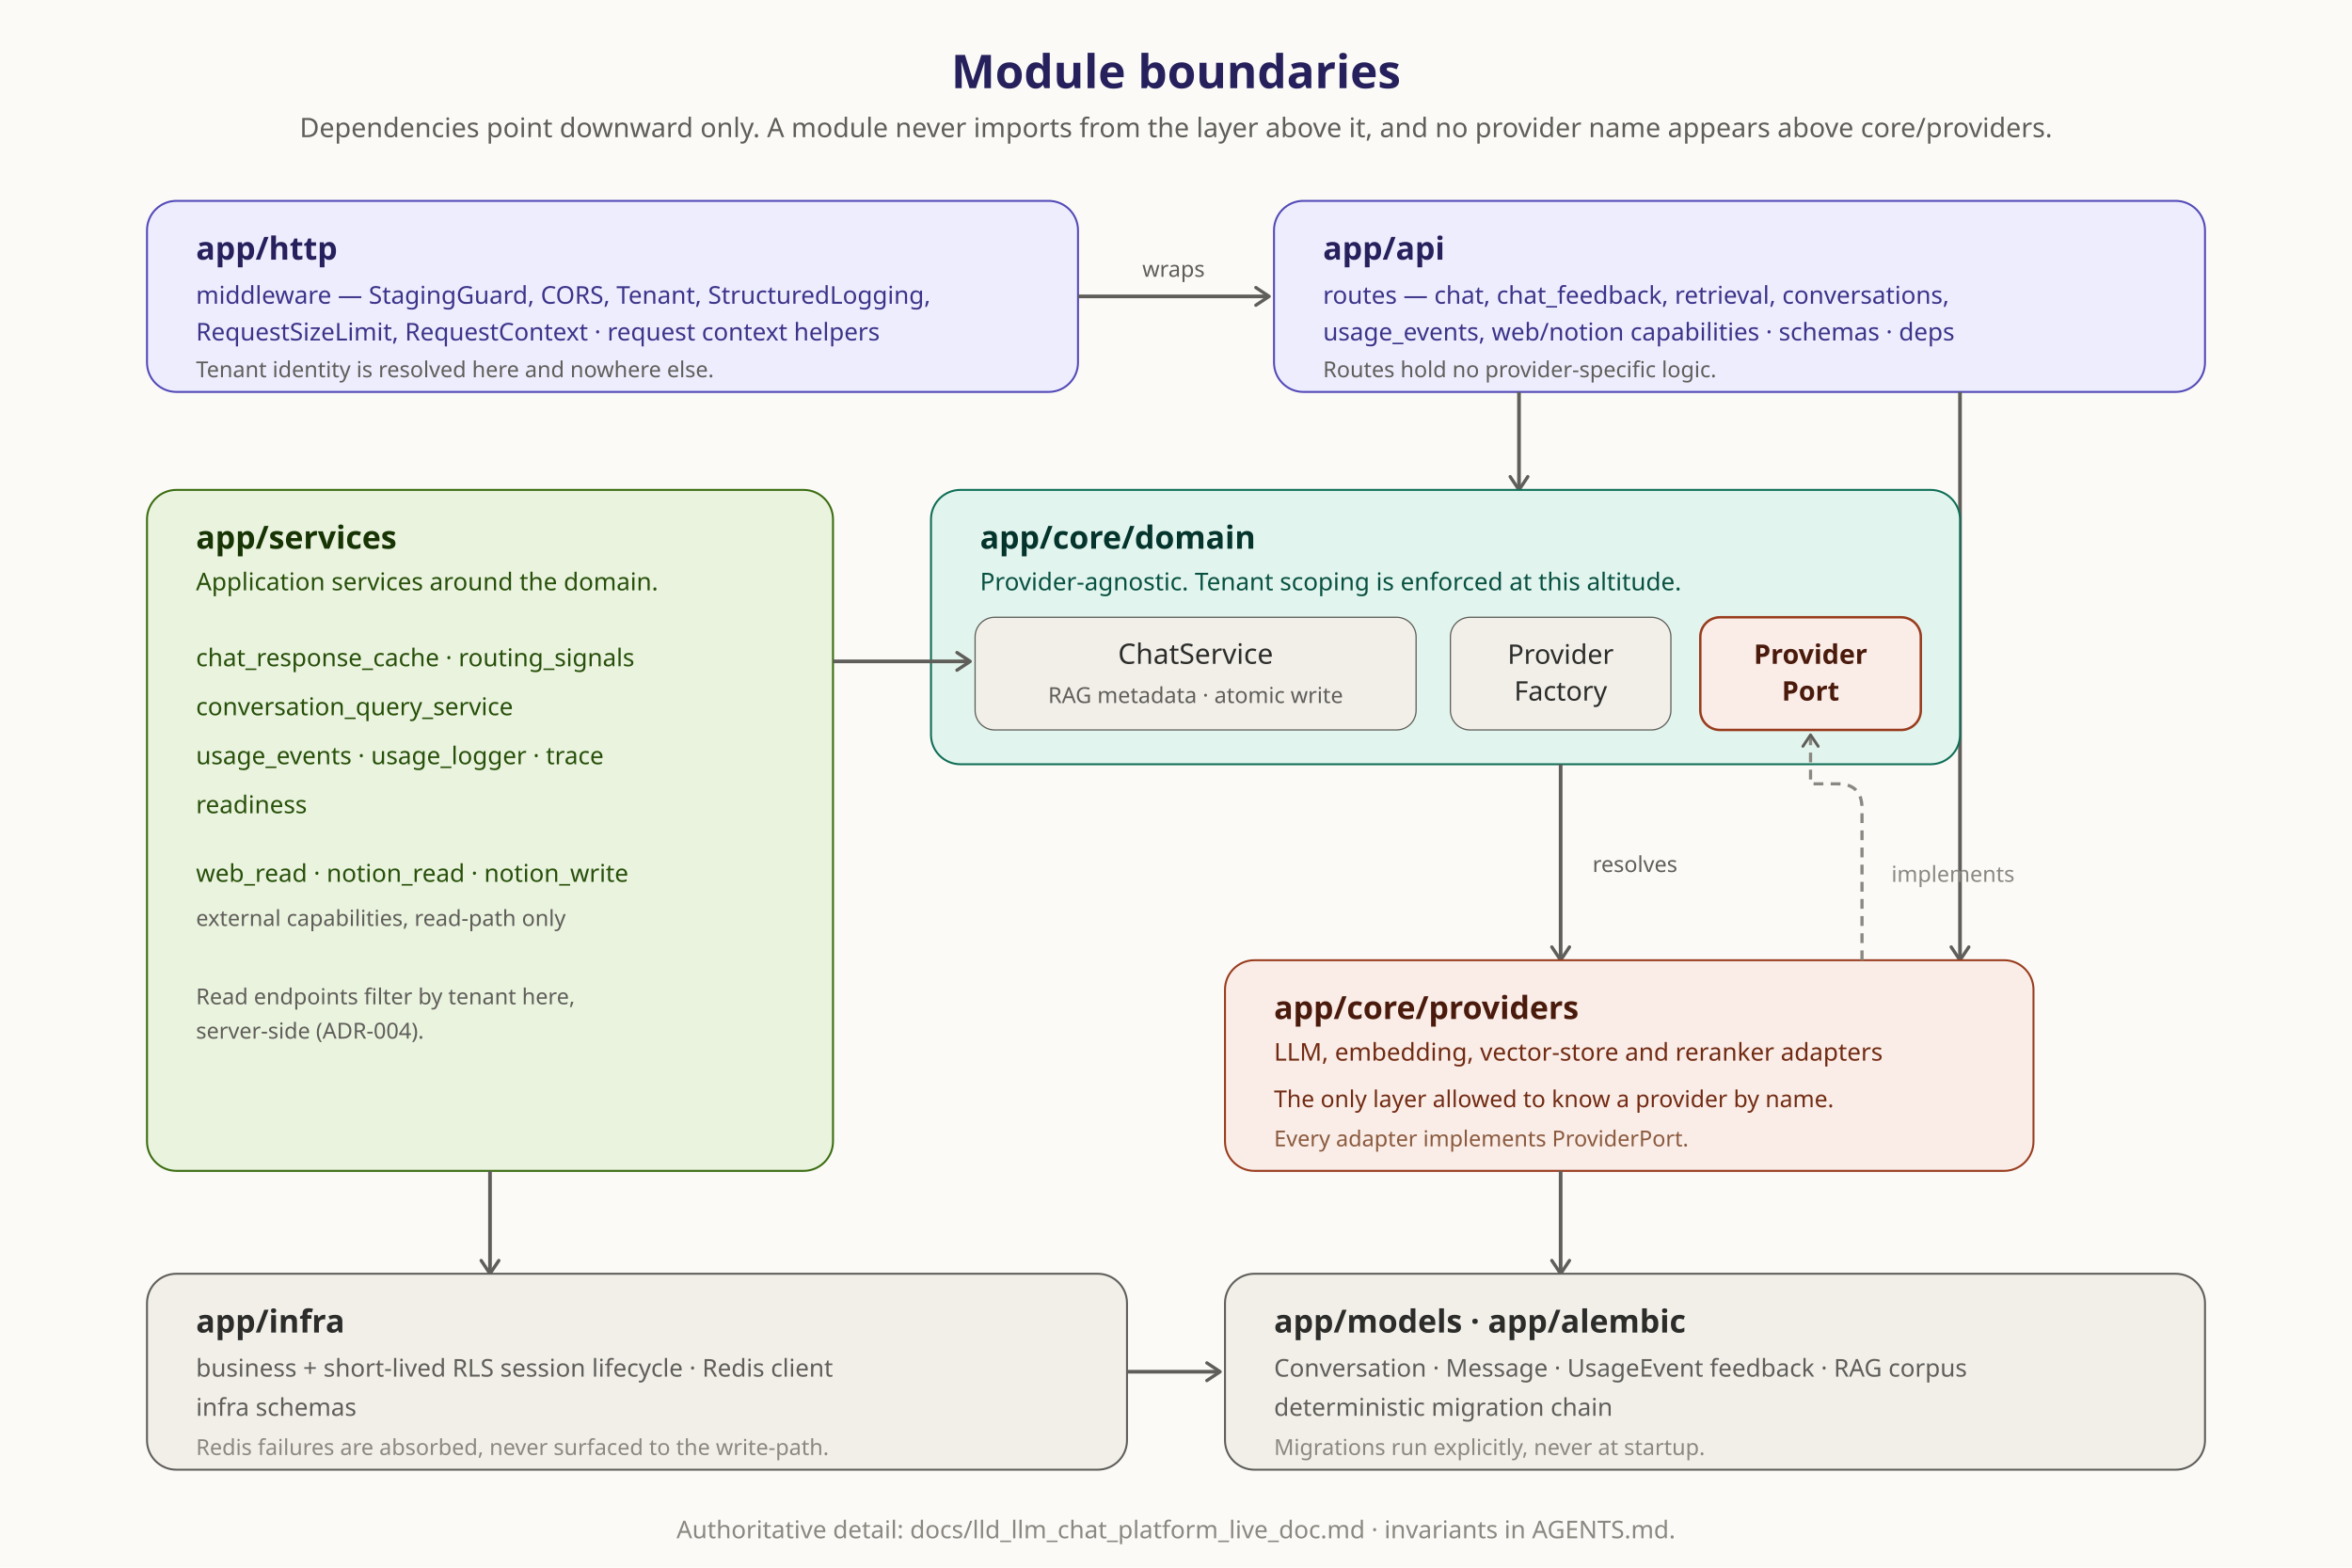
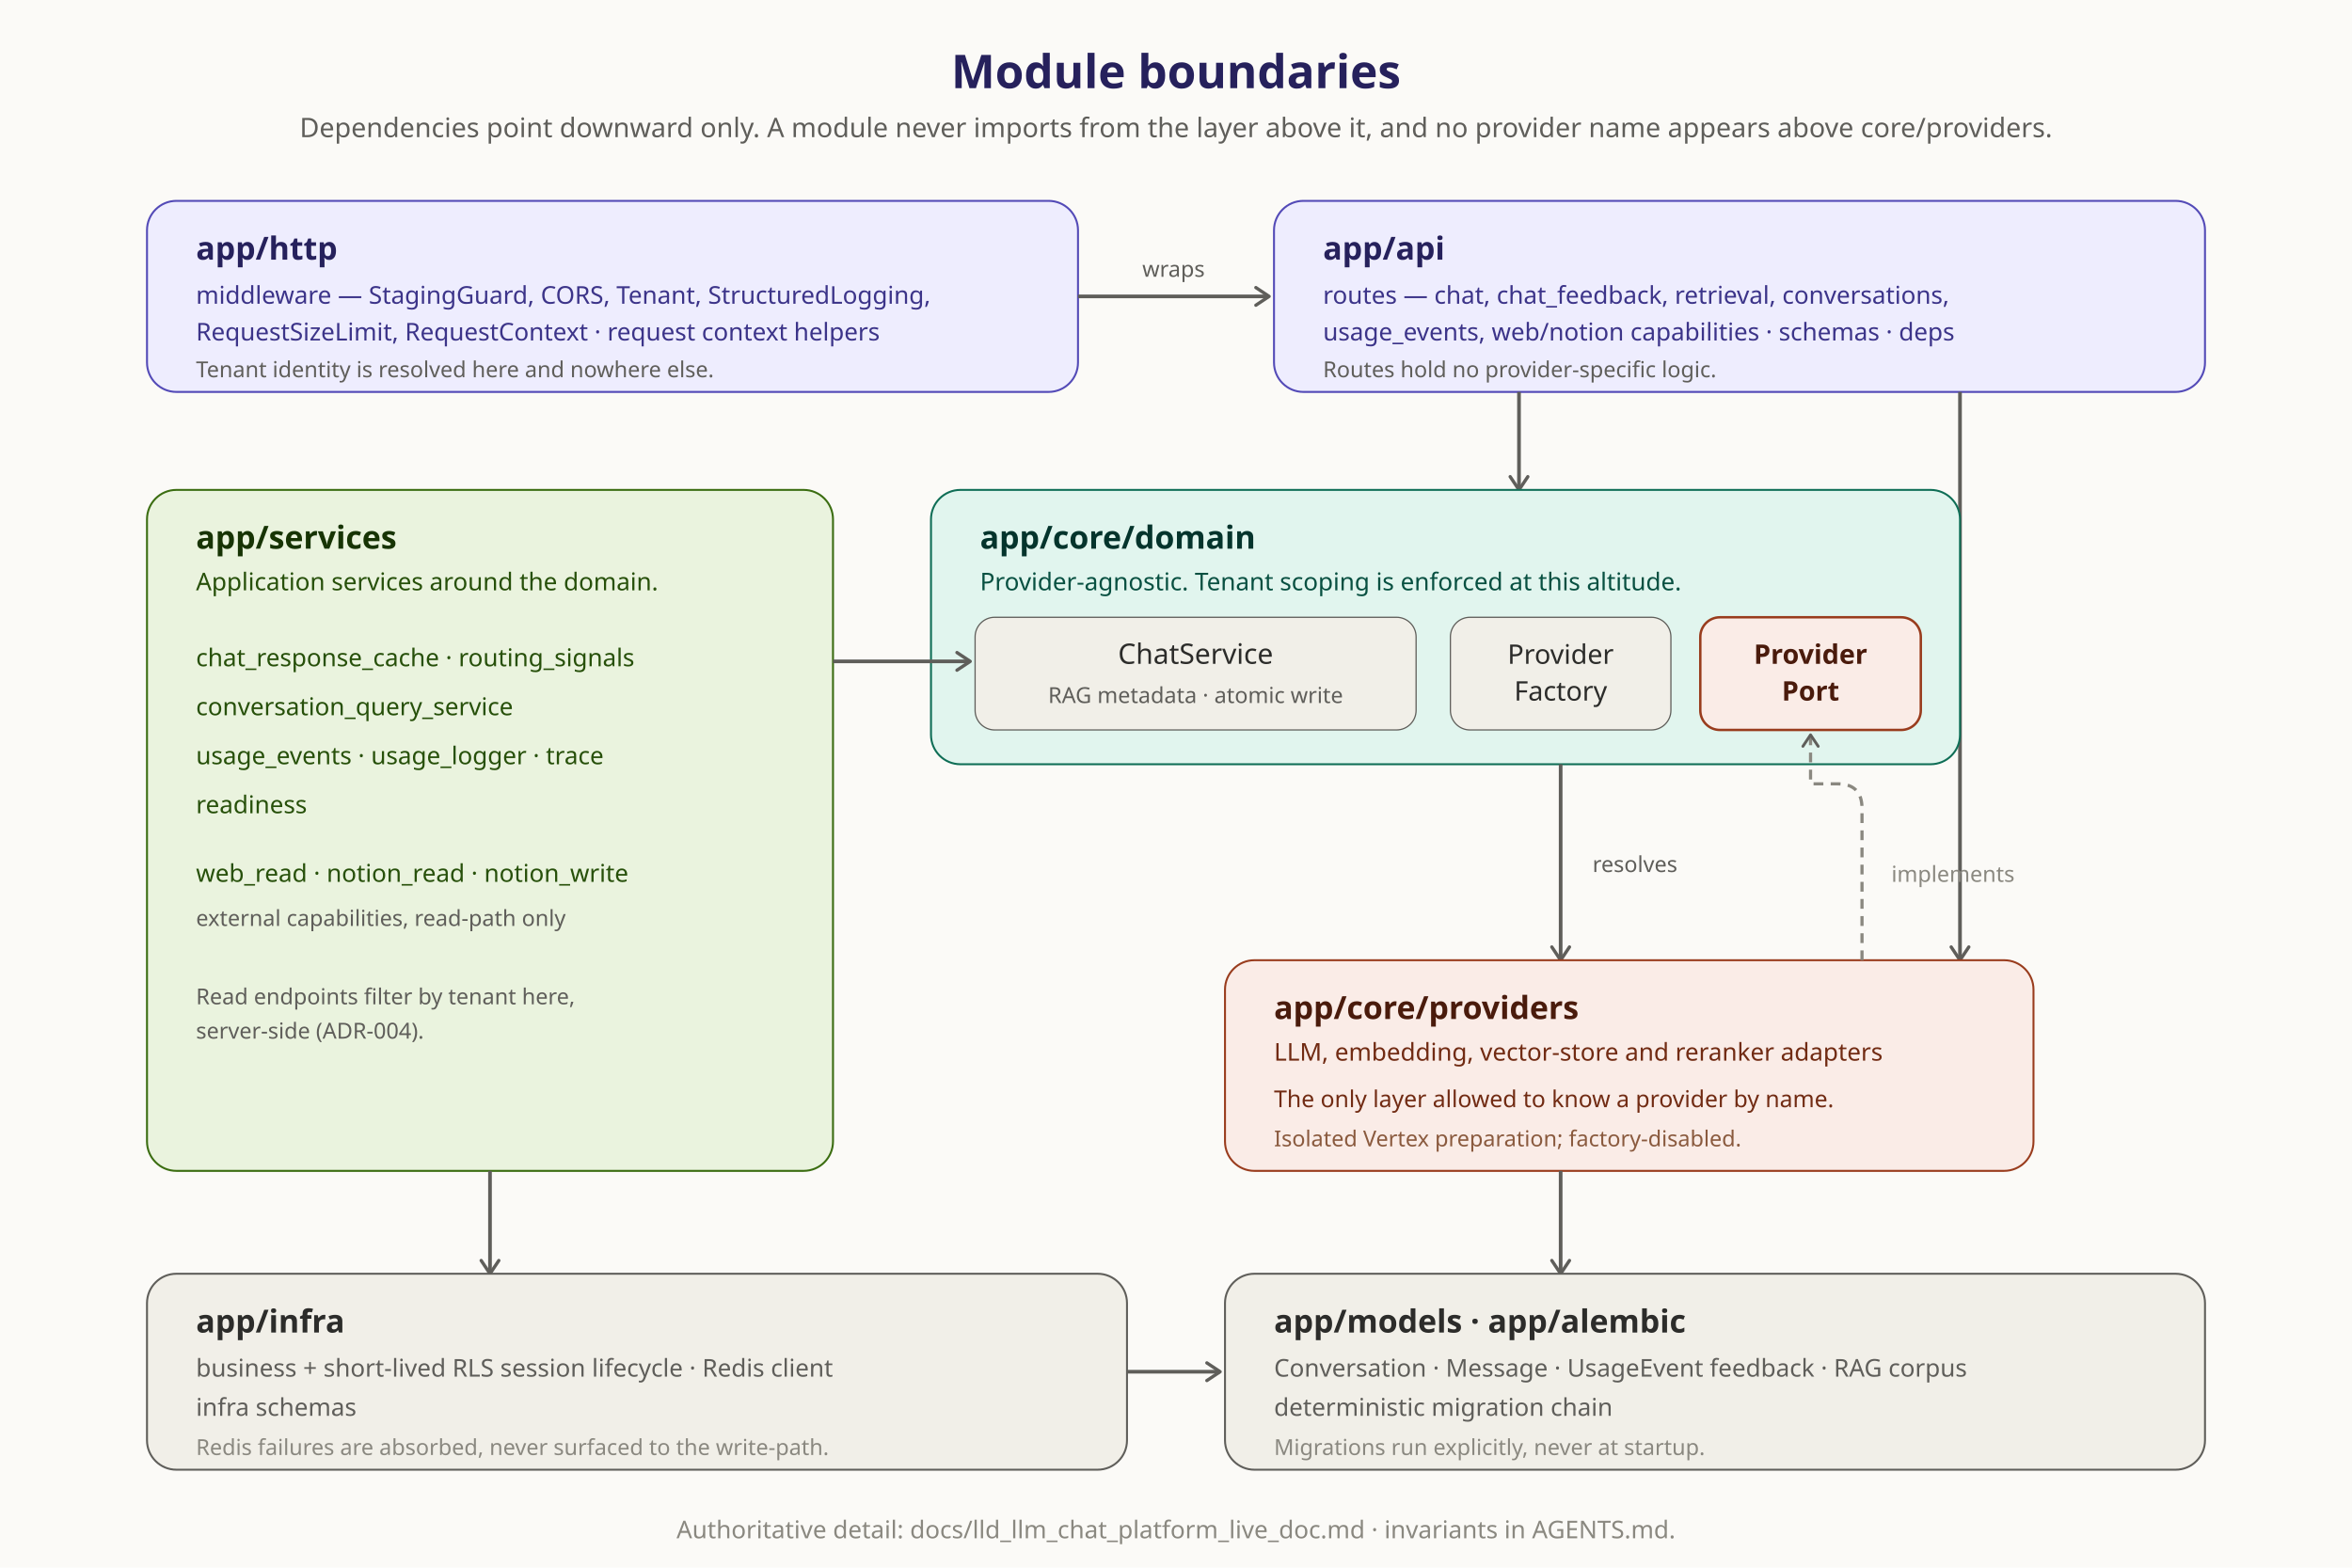
<svg xmlns="http://www.w3.org/2000/svg" width="960" height="640" viewBox="0 0 960 640" role="img">
  <defs>
    <marker id="arrow" viewBox="0 0 10 10" refX="8" refY="5" markerWidth="6" markerHeight="6" orient="auto-start-reverse">
      <path d="M2 1L8 5L2 9" fill="none" stroke="#5F5E5A" stroke-width="1.5" stroke-linecap="round" stroke-linejoin="round" />
    </marker>
  </defs>
  <rect width="960" height="640" fill="#FBFAF7" />
  <text x="480" y="36" text-anchor="middle" font-family="sans-serif" font-size="19" font-weight="600" fill="#26215C">Module boundaries</text>
  <text x="480" y="56" text-anchor="middle" font-family="sans-serif" font-size="11" fill="#5F5E5A">Dependencies point downward only. A module never imports from the layer above it, and no provider name appears above core/providers.</text>
  <g>
    <rect x="60" y="82" width="380" height="78" rx="12" fill="#EEEDFE" stroke="#534AB7" stroke-width="0.8" />
    <text x="80" y="106" font-family="sans-serif" font-size="13" font-weight="600" fill="#26215C">app/http</text>
    <text x="80" y="124" font-family="sans-serif" font-size="10" fill="#3C3489">middleware — StagingGuard, CORS, Tenant, StructuredLogging,</text>
    <text x="80" y="139" font-family="sans-serif" font-size="10" fill="#3C3489">RequestSizeLimit, RequestContext · request context helpers</text>
    <text x="80" y="154" font-family="sans-serif" font-size="9" fill="#5F5E5A">Tenant identity is resolved here and nowhere else.</text>
  </g>
  <g>
    <rect x="520" y="82" width="380" height="78" rx="12" fill="#EEEDFE" stroke="#534AB7" stroke-width="0.8" />
    <text x="540" y="106" font-family="sans-serif" font-size="13" font-weight="600" fill="#26215C">app/api</text>
    <text x="540" y="124" font-family="sans-serif" font-size="10" fill="#3C3489">routes — chat, chat_feedback, retrieval, conversations,</text>
    <text x="540" y="139" font-family="sans-serif" font-size="10" fill="#3C3489">usage_events, web/notion capabilities · schemas · deps</text>
    <text x="540" y="154" font-family="sans-serif" font-size="9" fill="#5F5E5A">Routes hold no provider-specific logic.</text>
  </g>
  <line x1="440" y1="121" x2="518" y2="121" stroke="#5F5E5A" stroke-width="1.5" marker-end="url(#arrow)" />
  <text x="479" y="113" text-anchor="middle" font-family="sans-serif" font-size="9" fill="#5F5E5A">wraps</text>
  <line x1="620" y1="160" x2="620" y2="200" stroke="#5F5E5A" stroke-width="1.5" marker-end="url(#arrow)" />
  <line x1="800" y1="160" x2="800" y2="392" stroke="#5F5E5A" stroke-width="1.5" marker-end="url(#arrow)" />
  <g>
    <rect x="380" y="200" width="420" height="112" rx="12" fill="#E1F5EE" stroke="#0F6E56" stroke-width="0.8" />
    <text x="400" y="224" font-family="sans-serif" font-size="13" font-weight="600" fill="#04342C">app/core/domain</text>
    <text x="400" y="241" font-family="sans-serif" font-size="10" fill="#085041">Provider-agnostic. Tenant scoping is enforced at this altitude.</text>
  </g>
  <g>
    <rect x="398" y="252" width="180" height="46" rx="8" fill="#F1EFE8" stroke="#5F5E5A" stroke-width="0.5" />
    <text x="488" y="271" text-anchor="middle" font-family="sans-serif" font-size="11.5" font-weight="500" fill="#2C2C2A">ChatService</text>
    <text x="488" y="287" text-anchor="middle" font-family="sans-serif" font-size="9" fill="#5F5E5A">RAG metadata · atomic write</text>
  </g>
  <g>
    <rect x="592" y="252" width="90" height="46" rx="8" fill="#F1EFE8" stroke="#5F5E5A" stroke-width="0.5" />
    <text x="637" y="271" text-anchor="middle" font-family="sans-serif" font-size="11" fill="#2C2C2A">Provider</text>
    <text x="637" y="286" text-anchor="middle" font-family="sans-serif" font-size="11" fill="#2C2C2A">Factory</text>
  </g>
  <g>
    <rect x="694" y="252" width="90" height="46" rx="8" fill="#FAECE7" stroke="#993C1D" stroke-width="1" />
    <text x="739" y="271" text-anchor="middle" font-family="sans-serif" font-size="11" font-weight="600" fill="#4A1B0C">Provider</text>
    <text x="739" y="286" text-anchor="middle" font-family="sans-serif" font-size="11" font-weight="600" fill="#4A1B0C">Port</text>
  </g>
  <line x1="637" y1="312" x2="637" y2="392" stroke="#5F5E5A" stroke-width="1.5" marker-end="url(#arrow)" />
  <text x="650" y="356" font-family="sans-serif" font-size="9" fill="#5F5E5A">resolves</text>
  <g>
    <rect x="500" y="392" width="330" height="86" rx="12" fill="#FAECE7" stroke="#993C1D" stroke-width="0.8" />
    <text x="520" y="416" font-family="sans-serif" font-size="13" font-weight="600" fill="#4A1B0C">app/core/providers</text>
    <text x="520" y="433" font-family="sans-serif" font-size="10" fill="#712B13">LLM, embedding, vector-store and reranker adapters</text>
    <text x="520" y="452" font-family="sans-serif" font-size="9.5" fill="#712B13">The only layer allowed to know a provider by name.</text>
-     <text x="520" y="468" font-family="sans-serif" font-size="9" fill="#8A5A3E">Every adapter implements ProviderPort.</text>
+     <text x="520" y="468" font-family="sans-serif" font-size="9" fill="#8A5A3E">Isolated Vertex preparation; factory-disabled.</text>
  </g>
  <path d="M760 392 L760 330 Q760 320 750 320 L739 320 L739 300" fill="none" stroke="#8A8880" stroke-width="1.3" stroke-dasharray="4 3" marker-end="url(#arrow)" />
  <text x="772" y="360" font-family="sans-serif" font-size="9" fill="#8A8880">implements</text>
  <g>
    <rect x="60" y="200" width="280" height="278" rx="12" fill="#EAF3DE" stroke="#3B6D11" stroke-width="0.8" />
    <text x="80" y="224" font-family="sans-serif" font-size="13" font-weight="600" fill="#173404">app/services</text>
    <text x="80" y="241" font-family="sans-serif" font-size="10" fill="#27500A">Application services around the domain.</text>
    <text x="80" y="272" font-family="sans-serif" font-size="10" fill="#27500A">chat_response_cache · routing_signals</text>
    <text x="80" y="292" font-family="sans-serif" font-size="10" fill="#27500A">conversation_query_service</text>
    <text x="80" y="312" font-family="sans-serif" font-size="10" fill="#27500A">usage_events · usage_logger · trace</text>
    <text x="80" y="332" font-family="sans-serif" font-size="10" fill="#27500A">readiness</text>
    <text x="80" y="360" font-family="sans-serif" font-size="10" fill="#27500A">web_read · notion_read · notion_write</text>
    <text x="80" y="378" font-family="sans-serif" font-size="9" fill="#5F5E5A">external capabilities, read-path only</text>
    <text x="80" y="410" font-family="sans-serif" font-size="9" fill="#5F5E5A">Read endpoints filter by tenant here,</text>
    <text x="80" y="424" font-family="sans-serif" font-size="9" fill="#5F5E5A">server-side (ADR-004).</text>
  </g>
  <line x1="340" y1="270" x2="396" y2="270" stroke="#5F5E5A" stroke-width="1.5" marker-end="url(#arrow)" />
  <line x1="200" y1="478" x2="200" y2="520" stroke="#5F5E5A" stroke-width="1.5" marker-end="url(#arrow)" />
  <line x1="637" y1="478" x2="637" y2="520" stroke="#5F5E5A" stroke-width="1.5" marker-end="url(#arrow)" />
  <g>
    <rect x="60" y="520" width="400" height="80" rx="12" fill="#F1EFE8" stroke="#5F5E5A" stroke-width="0.8" />
    <text x="80" y="544" font-family="sans-serif" font-size="13" font-weight="600" fill="#2C2C2A">app/infra</text>
    <text x="80" y="562" font-family="sans-serif" font-size="10" fill="#5F5E5A">business + short-lived RLS session lifecycle · Redis client</text>
    <text x="80" y="578" font-family="sans-serif" font-size="10" fill="#5F5E5A">infra schemas</text>
    <text x="80" y="594" font-family="sans-serif" font-size="9" fill="#8A8880">Redis failures are absorbed, never surfaced to the write-path.</text>
  </g>
  <g>
    <rect x="500" y="520" width="400" height="80" rx="12" fill="#F1EFE8" stroke="#5F5E5A" stroke-width="0.8" />
    <text x="520" y="544" font-family="sans-serif" font-size="13" font-weight="600" fill="#2C2C2A">app/models · app/alembic</text>
    <text x="520" y="562" font-family="sans-serif" font-size="10" fill="#5F5E5A">Conversation · Message · UsageEvent feedback · RAG corpus</text>
    <text x="520" y="578" font-family="sans-serif" font-size="10" fill="#5F5E5A">deterministic migration chain</text>
    <text x="520" y="594" font-family="sans-serif" font-size="9" fill="#8A8880">Migrations run explicitly, never at startup.</text>
  </g>
  <line x1="460" y1="560" x2="498" y2="560" stroke="#5F5E5A" stroke-width="1.5" marker-end="url(#arrow)" />
  <text x="480" y="628" text-anchor="middle" font-family="sans-serif" font-size="10" fill="#8A8880">Authoritative detail: docs/lld_llm_chat_platform_live_doc.md · invariants in AGENTS.md.</text>
</svg>
